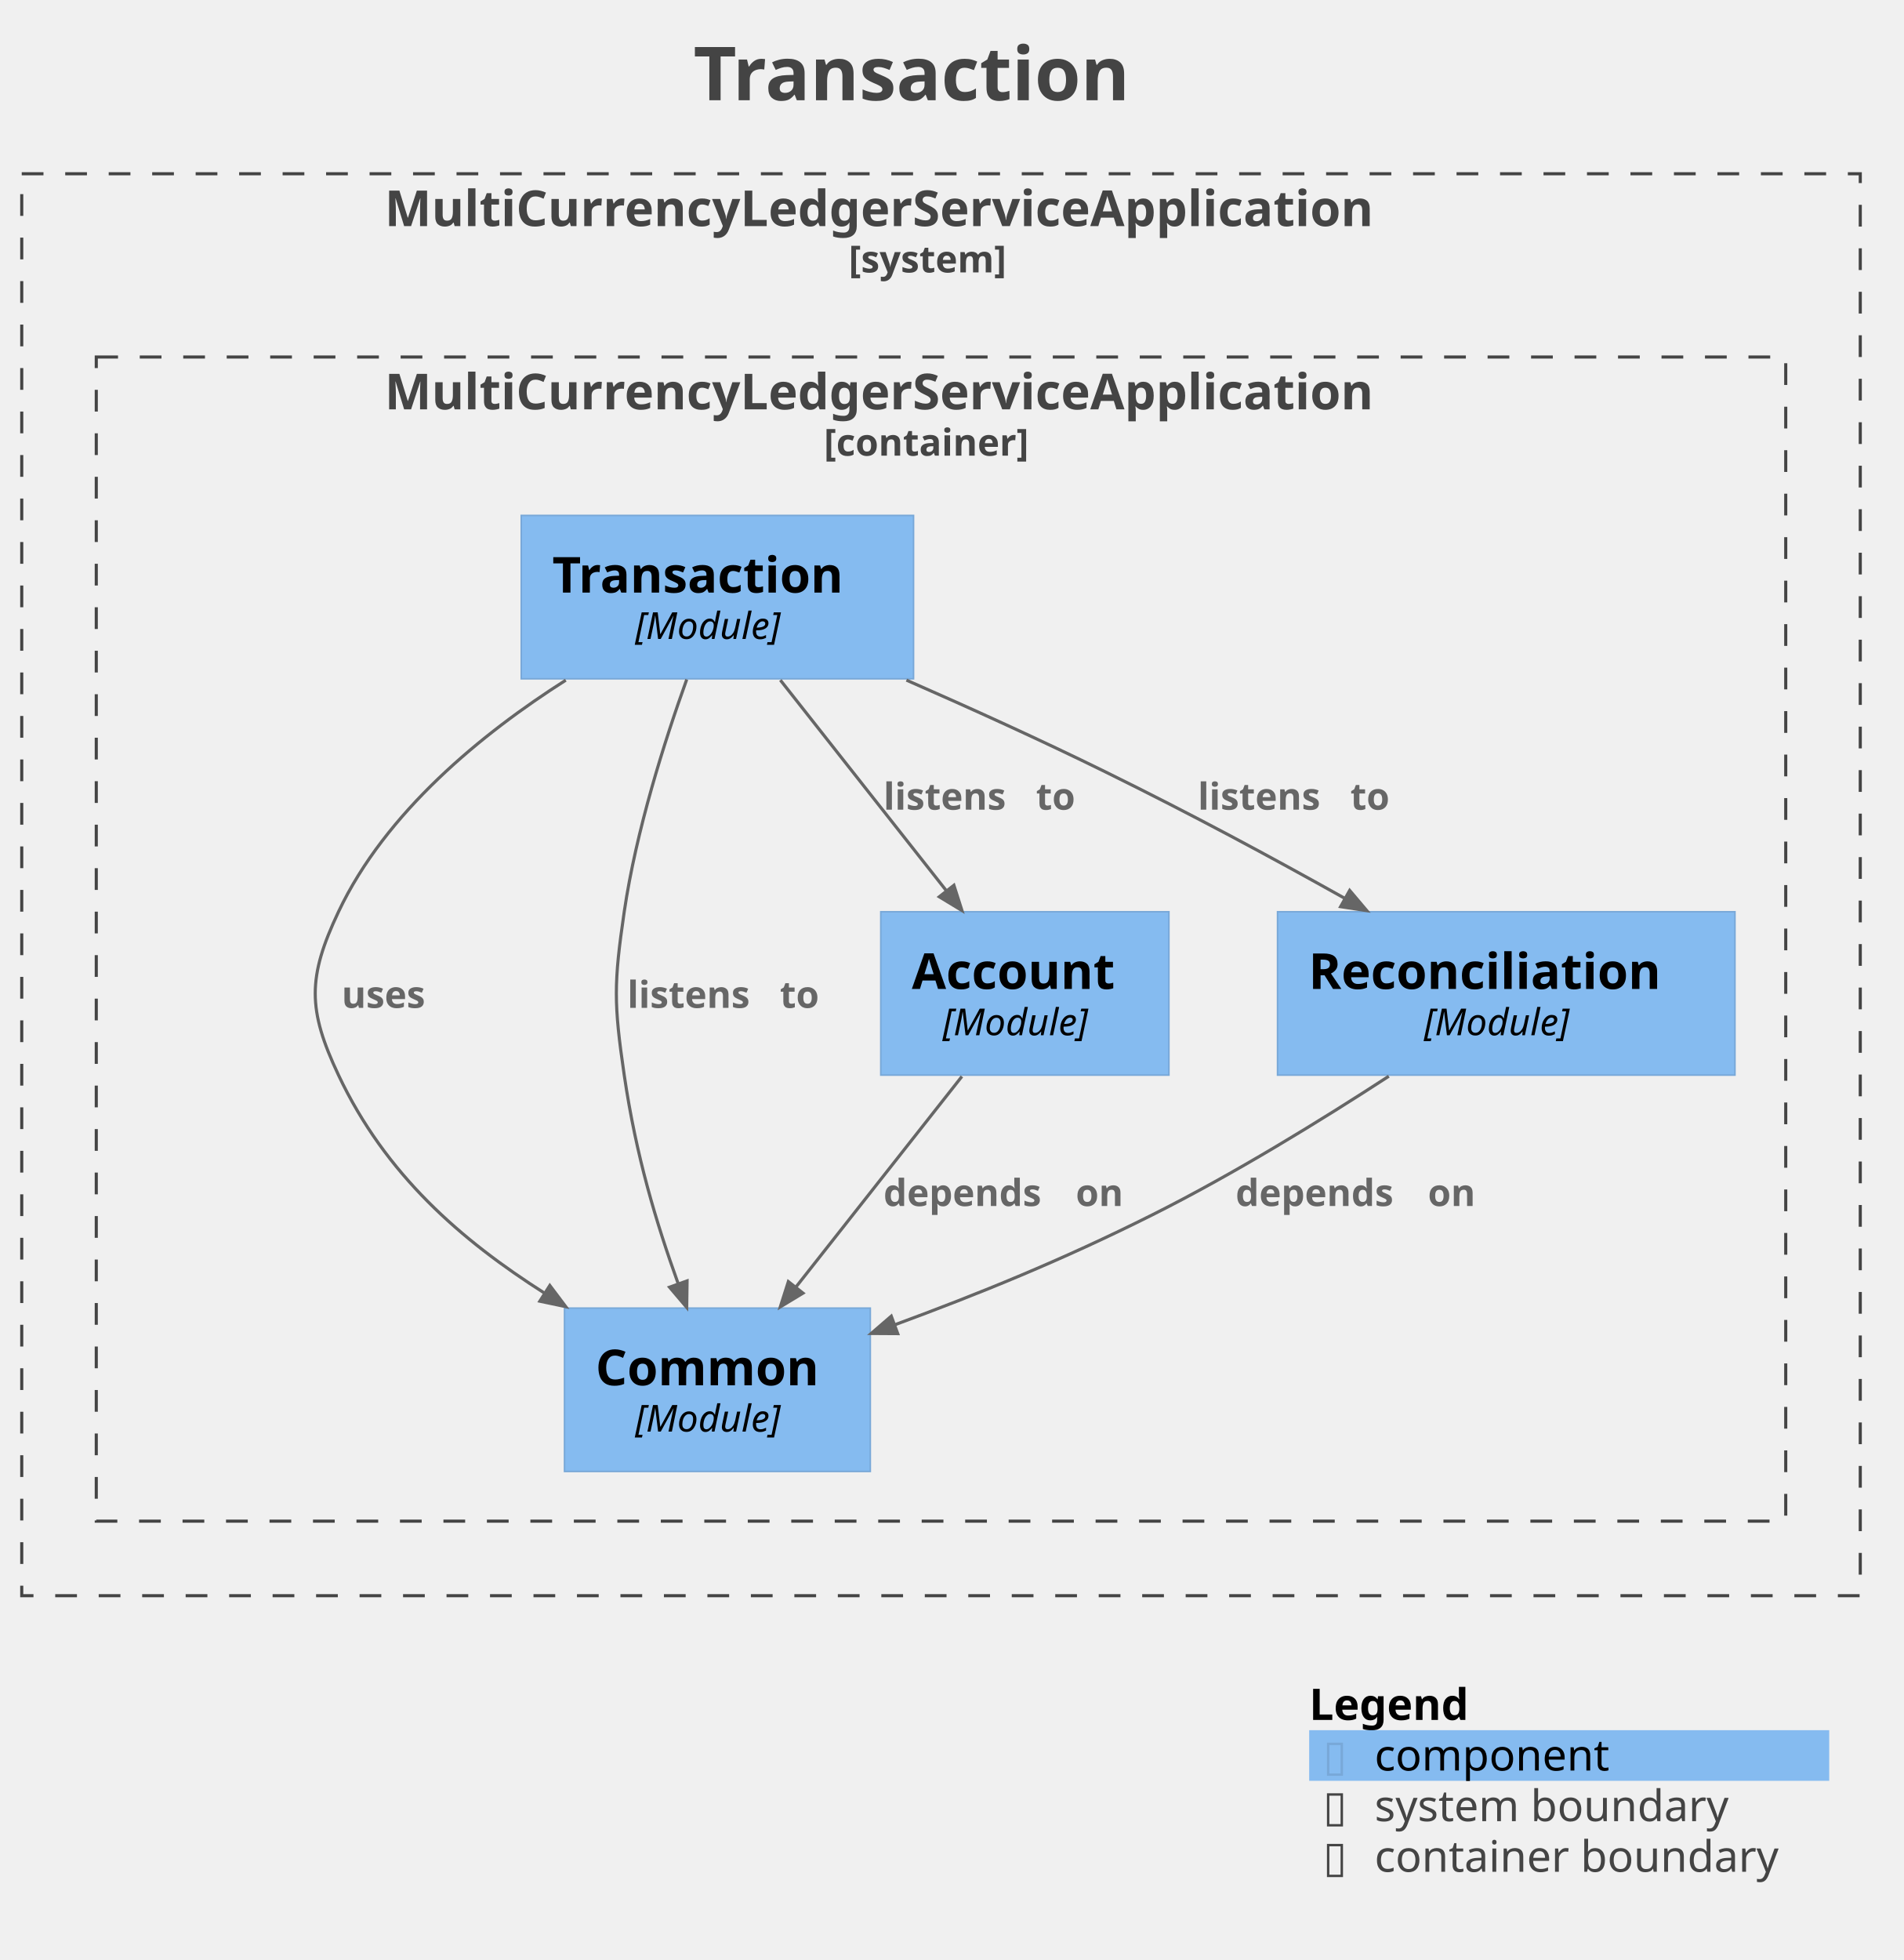
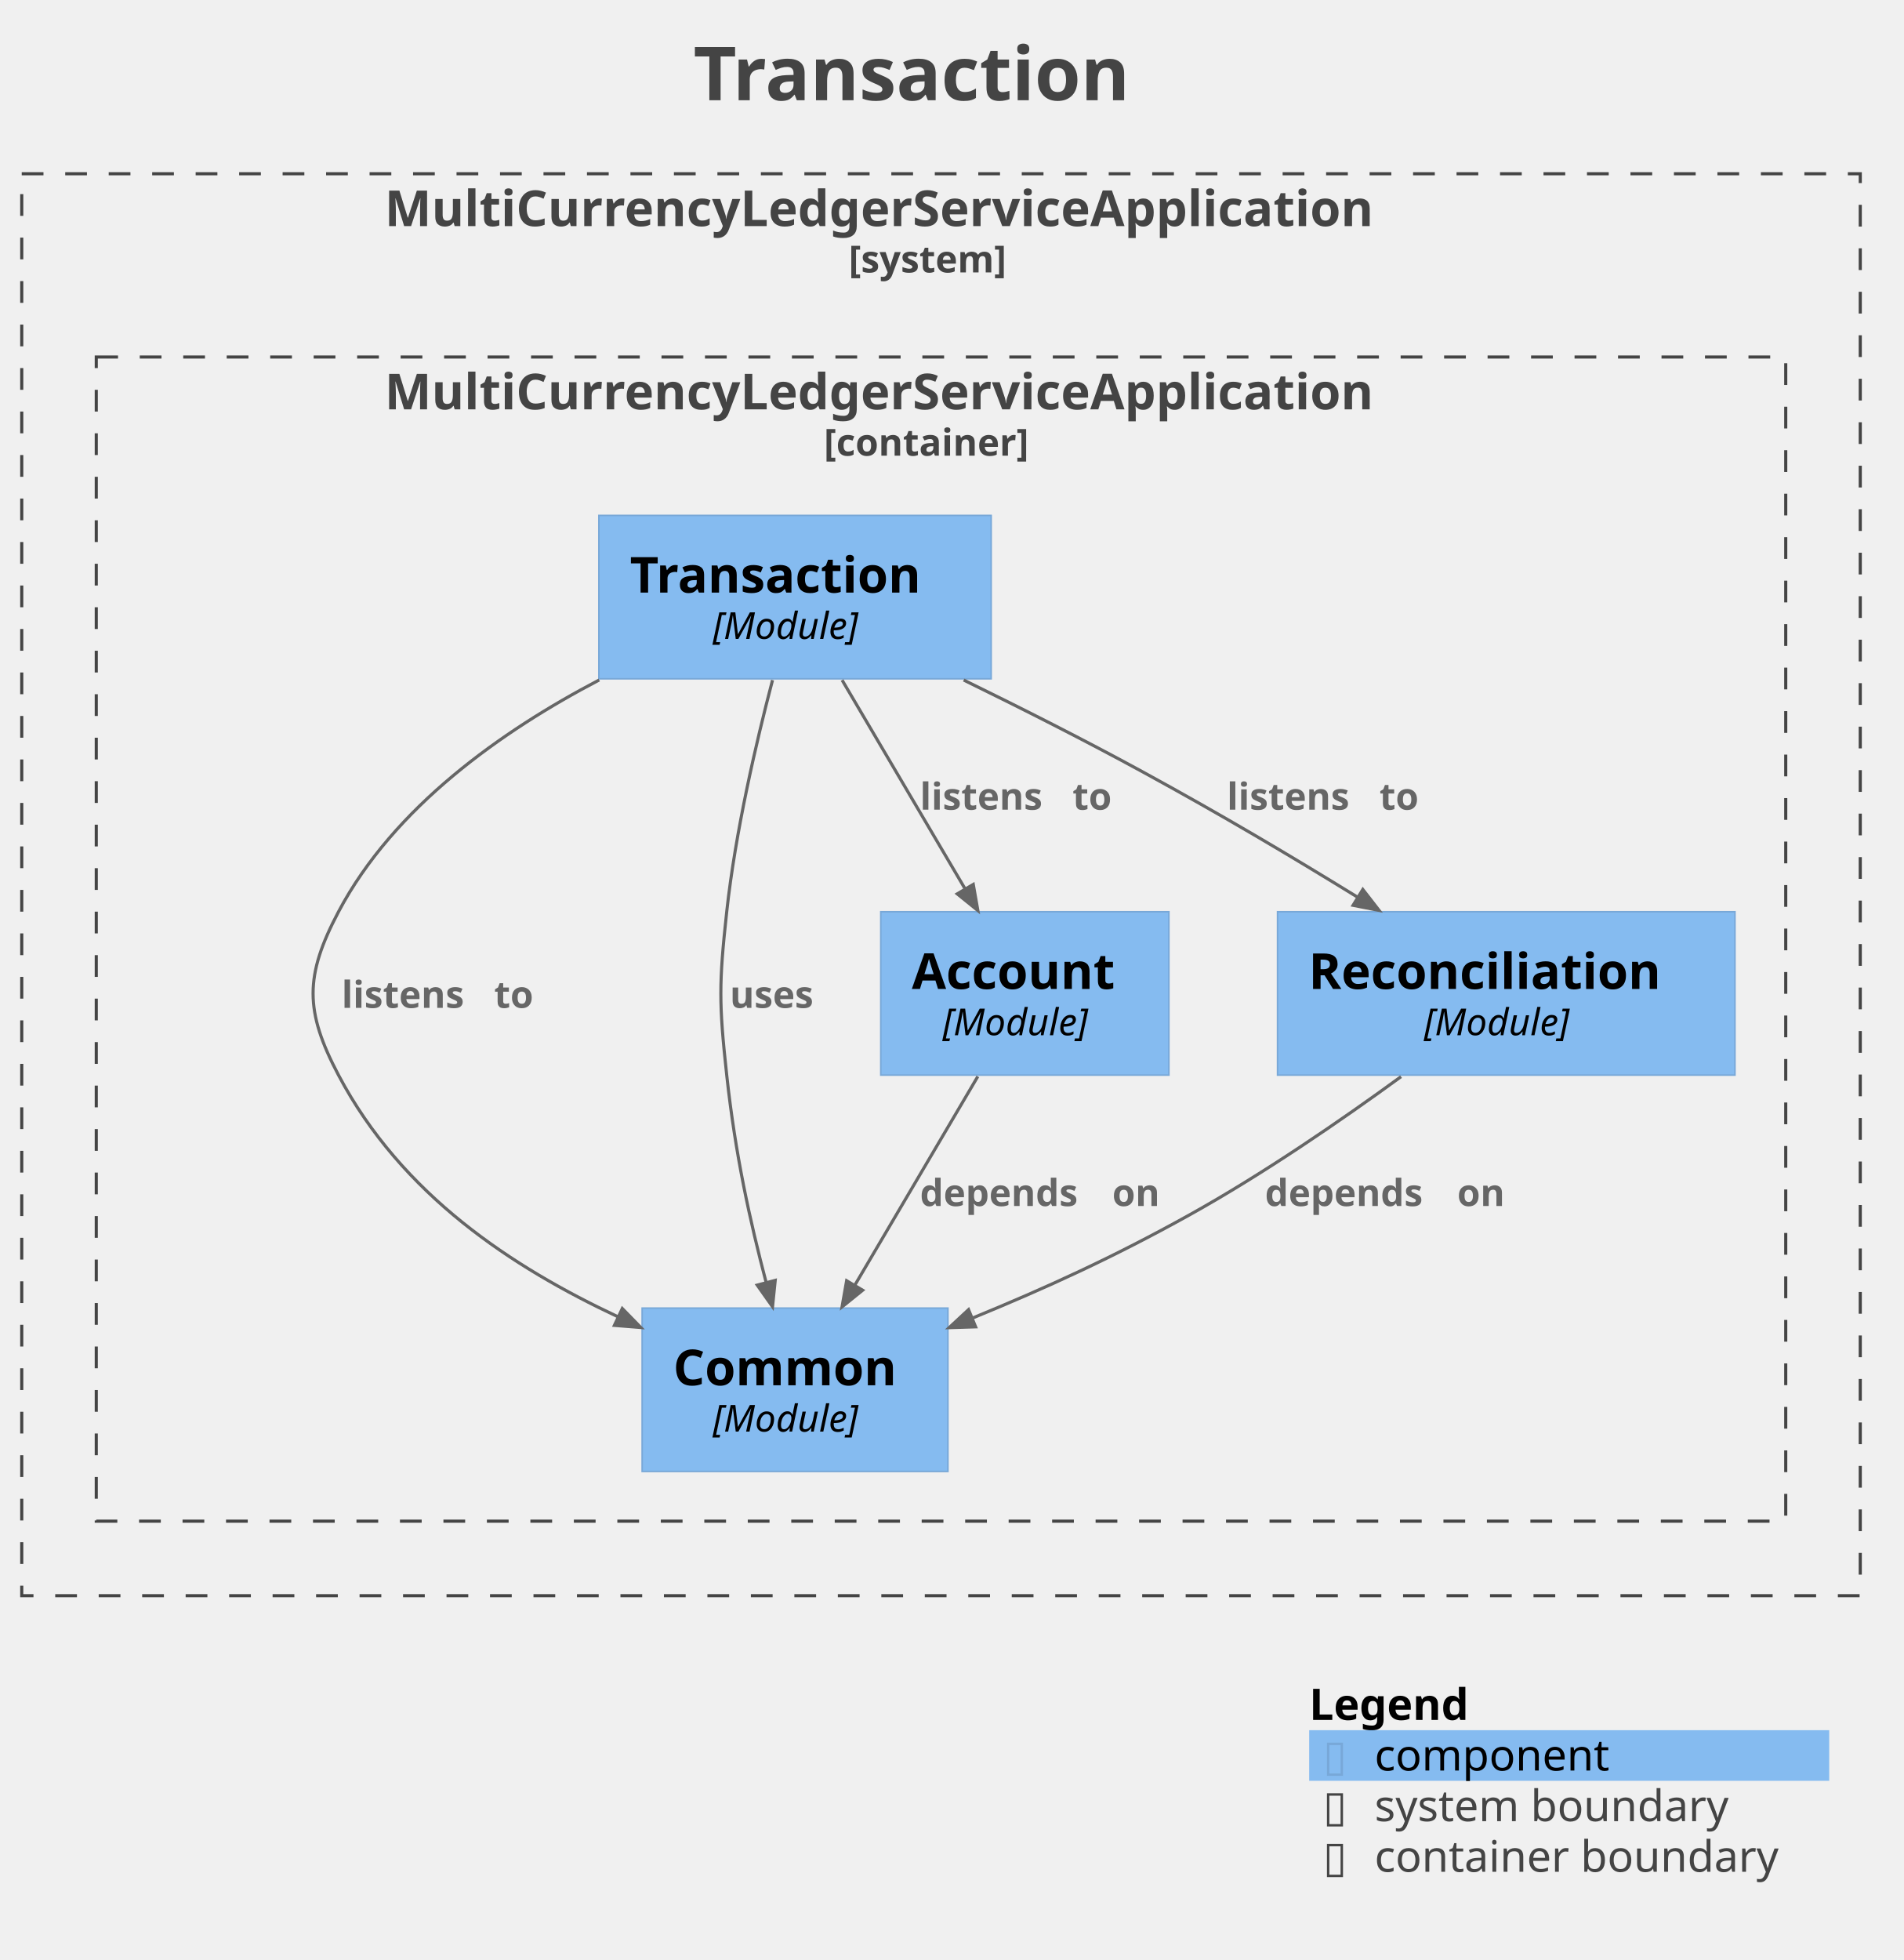
<svg xmlns="http://www.w3.org/2000/svg" contentStyleType="text/css" data-diagram-type="DESCRIPTION" height="631px" preserveAspectRatio="none" style="width:613px;height:631px;background:#FFFFFF;" version="1.1" viewBox="0 0 613 631" width="613px" zoomAndPan="magnify">
  <defs />
  <g>
    <g class="title" data-source-line="1">
      <text fill="#444444" font-family="sans-serif" font-size="24" font-weight="700" lengthAdjust="spacing" textLength="159.469" x="223.266" y="32.277">Transaction</text>
    </g>
    <g class="cluster" data-qualified-name="MultiCurrencyLedgerServiceApplication_boundary" data-source-line="1666" id="ent0001">
      <rect fill="none" height="457.78" style="stroke:#444444;stroke-width:1;stroke-dasharray:7,7;" width="592" x="7" y="55.938" />
      <text fill="#444444" font-family="sans-serif" font-size="16" font-weight="700" lengthAdjust="spacing" textLength="358.266" x="123.867" y="72.789">MultiCurrencyLedgerServiceApplication</text>
      <text fill="#444444" font-family="sans-serif" font-size="12" font-weight="700" lengthAdjust="spacing" textLength="59.455" x="273.272" y="87.701">[system]</text>
    </g>
    <g class="cluster" data-qualified-name="MultiCurrencyLedgerServiceApplication_boundary.MultiCurrencyLedgerServiceApplication.MultiCurrencyLedgerServiceApplication_boundary" data-source-line="1666" id="ent0002">
      <rect fill="none" height="374.78" style="stroke:#444444;stroke-width:1;stroke-dasharray:7,7;" width="544" x="31" y="114.938" />
      <text fill="#444444" font-family="sans-serif" font-size="16" font-weight="700" lengthAdjust="spacing" textLength="358.266" x="123.867" y="131.789">MultiCurrencyLedgerServiceApplication</text>
      <text fill="#444444" font-family="sans-serif" font-size="12" font-weight="700" lengthAdjust="spacing" textLength="75.416" x="265.292" y="146.701">[container]</text>
    </g>
    <g class="entity" data-qualified-name="MultiCurrencyLedgerServiceApplication_boundary.MultiCurrencyLedgerServiceApplication.MultiCurrencyLedgerServiceApplication_boundary.MultiCurrencyLedgerServiceApplication.MultiCurrencyLedgerServiceApplication.Common" data-source-line="78" id="ent0003">
-       <rect fill="#85BBF0" height="52.594" style="stroke:#78A8D8;stroke-width:0.5;" width="98.461" x="181.77" y="421.127" />
-       <text fill="#000000" font-family="sans-serif" font-size="16" font-weight="700" lengthAdjust="spacing" textLength="78.461" x="191.77" y="445.979">Common</text>
-       <text fill="#000000" font-family="sans-serif" font-size="12" font-style="italic" lengthAdjust="spacing" textLength="52.998" x="204.501" y="460.891">[Module]</text>
+       <rect fill="#85BBF0" height="52.594" style="stroke:#78A8D8;stroke-width:0.5;" width="98.461" x="206.77" y="421.127" />
+       <text fill="#000000" font-family="sans-serif" font-size="16" font-weight="700" lengthAdjust="spacing" textLength="78.461" x="216.77" y="445.979">Common</text>
+       <text fill="#000000" font-family="sans-serif" font-size="12" font-style="italic" lengthAdjust="spacing" textLength="52.998" x="229.501" y="460.891">[Module]</text>
    </g>
    <g class="entity" data-qualified-name="MultiCurrencyLedgerServiceApplication_boundary.MultiCurrencyLedgerServiceApplication.MultiCurrencyLedgerServiceApplication_boundary.MultiCurrencyLedgerServiceApplication.MultiCurrencyLedgerServiceApplication.Account" data-source-line="78" id="ent0004">
      <rect fill="#85BBF0" height="52.594" style="stroke:#78A8D8;stroke-width:0.5;" width="92.773" x="283.61" y="293.527" />
      <text fill="#000000" font-family="sans-serif" font-size="16" font-weight="700" lengthAdjust="spacing" textLength="72.773" x="293.61" y="318.379">Account</text>
      <text fill="#000000" font-family="sans-serif" font-size="12" font-style="italic" lengthAdjust="spacing" textLength="52.998" x="303.498" y="333.291">[Module]</text>
    </g>
    <g class="entity" data-qualified-name="MultiCurrencyLedgerServiceApplication_boundary.MultiCurrencyLedgerServiceApplication.MultiCurrencyLedgerServiceApplication_boundary.MultiCurrencyLedgerServiceApplication.MultiCurrencyLedgerServiceApplication.Reconciliation" data-source-line="78" id="ent0005">
      <rect fill="#85BBF0" height="52.594" style="stroke:#78A8D8;stroke-width:0.5;" width="147.289" x="411.36" y="293.527" />
      <text fill="#000000" font-family="sans-serif" font-size="16" font-weight="700" lengthAdjust="spacing" textLength="127.289" x="421.36" y="318.379">Reconciliation</text>
      <text fill="#000000" font-family="sans-serif" font-size="12" font-style="italic" lengthAdjust="spacing" textLength="52.998" x="458.505" y="333.291">[Module]</text>
    </g>
    <g class="entity" data-qualified-name="MultiCurrencyLedgerServiceApplication_boundary.MultiCurrencyLedgerServiceApplication.MultiCurrencyLedgerServiceApplication_boundary.MultiCurrencyLedgerServiceApplication.MultiCurrencyLedgerServiceApplication.Transaction" data-source-line="78" id="ent0006">
-       <rect fill="#85BBF0" height="52.594" style="stroke:#78A8D8;stroke-width:0.5;" width="126.312" x="167.84" y="165.938" />
-       <text fill="#000000" font-family="sans-serif" font-size="16" font-weight="700" lengthAdjust="spacing" textLength="106.312" x="177.84" y="190.789">Transaction</text>
-       <text fill="#000000" font-family="sans-serif" font-size="12" font-style="italic" lengthAdjust="spacing" textLength="52.998" x="204.497" y="205.701">[Module]</text>
+       <rect fill="#85BBF0" height="52.594" style="stroke:#78A8D8;stroke-width:0.5;" width="126.312" x="192.84" y="165.938" />
+       <text fill="#000000" font-family="sans-serif" font-size="16" font-weight="700" lengthAdjust="spacing" textLength="106.312" x="202.84" y="190.789">Transaction</text>
+       <text fill="#000000" font-family="sans-serif" font-size="12" font-style="italic" lengthAdjust="spacing" textLength="52.998" x="229.497" y="205.701">[Module]</text>
    </g>
-     <g class="link" data-entity-1="ent0006" data-entity-2="ent0004" data-link-type="dependency" data-source-line="1779" id="lnk7">
-       <path d="M251.27,218.947 C268.36,240.627 287.728,265.194 304.798,286.854" fill="none" id="MultiCurrencyLedgerServiceApplication.MultiCurrencyLedgerServiceApplication.Transaction-to-MultiCurrencyLedgerServiceApplication.MultiCurrencyLedgerServiceApplication.Account" style="stroke:#666666;stroke-width:1;" />
-       <polygon fill="#666666" points="309.75,293.137,307.154,284.997,302.442,288.711,309.75,293.137" style="stroke:#666666;stroke-width:1;stroke-linejoin:miter;stroke-miterlimit:10;" />
-       <text fill="#666666" font-family="sans-serif" font-size="12" font-weight="700" lengthAdjust="spacing" textLength="44.93" x="284.47" y="260.666">listens</text>
-       <text fill="#666666" font-family="sans-serif" font-size="12" font-weight="700" lengthAdjust="spacing" textLength="4.178" x="329.4" y="260.666"> </text>
-       <text fill="#666666" font-family="sans-serif" font-size="12" font-weight="700" lengthAdjust="spacing" textLength="13.98" x="333.577" y="260.666">to</text>
+     <g class="link" data-entity-1="ent0006" data-entity-2="ent0003" data-link-type="dependency" data-source-line="1779" id="lnk7">
+       <path d="M192.95,218.907 C161.66,235.268 126.82,259.798 109,293.527 C98.08,314.197 98.08,325.457 109,346.127 C129.42,384.777 164.938,407.949 199.098,423.979" fill="none" id="MultiCurrencyLedgerServiceApplication.MultiCurrencyLedgerServiceApplication.Transaction-to-MultiCurrencyLedgerServiceApplication.MultiCurrencyLedgerServiceApplication.Common" style="stroke:#666666;stroke-width:1;" />
+       <polygon fill="#666666" points="206.34,427.377,200.372,421.263,197.823,426.695,206.34,427.377" style="stroke:#666666;stroke-width:1;stroke-linejoin:miter;stroke-miterlimit:10;" />
+       <text fill="#666666" font-family="sans-serif" font-size="12" font-weight="700" lengthAdjust="spacing" textLength="44.93" x="110" y="324.466">listens</text>
+       <text fill="#666666" font-family="sans-serif" font-size="12" font-weight="700" lengthAdjust="spacing" textLength="4.178" x="154.93" y="324.466"> </text>
+       <text fill="#666666" font-family="sans-serif" font-size="12" font-weight="700" lengthAdjust="spacing" textLength="13.98" x="159.107" y="324.466">to</text>
    </g>
-     <g class="link" data-entity-1="ent0006" data-entity-2="ent0005" data-link-type="dependency" data-source-line="1779" id="lnk8">
-       <path d="M291.87,218.958 C312.4,227.958 335.35,238.357 356,248.528 C384.37,262.507 408.536,275.535 433.126,289.275" fill="none" id="MultiCurrencyLedgerServiceApplication.MultiCurrencyLedgerServiceApplication.Transaction-to-MultiCurrencyLedgerServiceApplication.MultiCurrencyLedgerServiceApplication.Reconciliation" style="stroke:#666666;stroke-width:1;" />
-       <polygon fill="#666666" points="440.11,293.178,434.59,286.656,431.663,291.894,440.11,293.178" style="stroke:#666666;stroke-width:1;stroke-linejoin:miter;stroke-miterlimit:10;" />
-       <text fill="#666666" font-family="sans-serif" font-size="12" font-weight="700" lengthAdjust="spacing" textLength="44.93" x="385.69" y="260.666">listens</text>
-       <text fill="#666666" font-family="sans-serif" font-size="12" font-weight="700" lengthAdjust="spacing" textLength="4.178" x="430.62" y="260.666"> </text>
-       <text fill="#666666" font-family="sans-serif" font-size="12" font-weight="700" lengthAdjust="spacing" textLength="13.98" x="434.797" y="260.666">to</text>
+     <g class="link" data-entity-1="ent0006" data-entity-2="ent0003" data-link-type="dependency" data-source-line="1779" id="lnk10">
+       <path d="M248.75,218.958 C243.47,239.067 236.79,267.827 234,293.527 C231.48,316.767 231.48,322.887 234,346.127 C236.79,371.817 241.438,392.85 246.718,412.96" fill="none" id="MultiCurrencyLedgerServiceApplication.MultiCurrencyLedgerServiceApplication.Transaction-to-MultiCurrencyLedgerServiceApplication.MultiCurrencyLedgerServiceApplication.Common-1" style="stroke:#666666;stroke-width:1;" />
+       <polygon fill="#666666" points="248.75,420.697,249.62,412.198,243.817,413.722,248.75,420.697" style="stroke:#666666;stroke-width:1;stroke-linejoin:miter;stroke-miterlimit:10;" />
+       <text fill="#666666" font-family="sans-serif" font-size="12" font-weight="700" lengthAdjust="spacing" textLength="30.967" x="235" y="324.466">uses</text>
    </g>
-     <g class="link" data-entity-1="ent0006" data-entity-2="ent0003" data-link-type="dependency" data-source-line="1779" id="lnk9">
-       <path d="M182.18,218.977 C155.21,236.137 124.17,261.428 109,293.527 C99.01,314.668 99.01,324.988 109,346.127 C124.17,378.228 148.459,399.225 175.429,416.375" fill="none" id="MultiCurrencyLedgerServiceApplication.MultiCurrencyLedgerServiceApplication.Transaction-to-MultiCurrencyLedgerServiceApplication.MultiCurrencyLedgerServiceApplication.Common" style="stroke:#666666;stroke-width:1;" />
-       <polygon fill="#666666" points="182.18,420.668,177.039,413.843,173.82,418.906,182.18,420.668" style="stroke:#666666;stroke-width:1;stroke-linejoin:miter;stroke-miterlimit:10;" />
-       <text fill="#666666" font-family="sans-serif" font-size="12" font-weight="700" lengthAdjust="spacing" textLength="30.967" x="110" y="324.466">uses</text>
+     <g class="link" data-entity-1="ent0006" data-entity-2="ent0004" data-link-type="dependency" data-source-line="1779" id="lnk8">
+       <path d="M271.15,218.947 C283.92,240.627 298.037,264.586 310.807,286.246" fill="none" id="MultiCurrencyLedgerServiceApplication.MultiCurrencyLedgerServiceApplication.Transaction-to-MultiCurrencyLedgerServiceApplication.MultiCurrencyLedgerServiceApplication.Account" style="stroke:#666666;stroke-width:1;" />
+       <polygon fill="#666666" points="314.87,293.137,313.391,284.722,308.223,287.77,314.87,293.137" style="stroke:#666666;stroke-width:1;stroke-linejoin:miter;stroke-miterlimit:10;" />
+       <text fill="#666666" font-family="sans-serif" font-size="12" font-weight="700" lengthAdjust="spacing" textLength="44.93" x="296.22" y="260.666">listens</text>
+       <text fill="#666666" font-family="sans-serif" font-size="12" font-weight="700" lengthAdjust="spacing" textLength="4.178" x="341.15" y="260.666"> </text>
+       <text fill="#666666" font-family="sans-serif" font-size="12" font-weight="700" lengthAdjust="spacing" textLength="13.98" x="345.327" y="260.666">to</text>
    </g>
-     <g class="link" data-entity-1="ent0006" data-entity-2="ent0003" data-link-type="dependency" data-source-line="1779" id="lnk12">
-       <path d="M221.12,218.748 C213.93,238.738 204.82,267.457 201,293.527 C197.62,316.658 197.62,322.998 201,346.127 C204.82,372.197 211.222,393.39 218.412,413.38" fill="none" id="MultiCurrencyLedgerServiceApplication.MultiCurrencyLedgerServiceApplication.Transaction-to-MultiCurrencyLedgerServiceApplication.MultiCurrencyLedgerServiceApplication.Common-1" style="stroke:#666666;stroke-width:1;" />
-       <polygon fill="#666666" points="221.12,420.908,221.235,412.364,215.589,414.395,221.12,420.908" style="stroke:#666666;stroke-width:1;stroke-linejoin:miter;stroke-miterlimit:10;" />
-       <text fill="#666666" font-family="sans-serif" font-size="12" font-weight="700" lengthAdjust="spacing" textLength="44.93" x="202" y="324.466">listens</text>
-       <text fill="#666666" font-family="sans-serif" font-size="12" font-weight="700" lengthAdjust="spacing" textLength="4.178" x="246.93" y="324.466"> </text>
-       <text fill="#666666" font-family="sans-serif" font-size="12" font-weight="700" lengthAdjust="spacing" textLength="13.98" x="251.107" y="324.466">to</text>
-     </g>
-     <g class="link" data-entity-1="ent0005" data-entity-2="ent0003" data-link-type="dependency" data-source-line="1779" id="lnk10">
-       <path d="M447.19,346.478 C425.44,360.627 397.3,377.947 371,391.127 C341.79,405.757 315.237,416.513 288.027,426.533" fill="none" id="MultiCurrencyLedgerServiceApplication.MultiCurrencyLedgerServiceApplication.Reconciliation-to-MultiCurrencyLedgerServiceApplication.MultiCurrencyLedgerServiceApplication.Common" style="stroke:#666666;stroke-width:1;" />
-       <polygon fill="#666666" points="280.52,429.298,289.064,429.348,286.99,423.718,280.52,429.298" style="stroke:#666666;stroke-width:1;stroke-linejoin:miter;stroke-miterlimit:10;" />
-       <text fill="#666666" font-family="sans-serif" font-size="12" font-weight="700" lengthAdjust="spacing" textLength="57.732" x="397.85" y="388.266">depends</text>
-       <text fill="#666666" font-family="sans-serif" font-size="12" font-weight="700" lengthAdjust="spacing" textLength="4.178" x="455.582" y="388.266"> </text>
-       <text fill="#666666" font-family="sans-serif" font-size="12" font-weight="700" lengthAdjust="spacing" textLength="16.787" x="459.76" y="388.266">on</text>
+     <g class="link" data-entity-1="ent0006" data-entity-2="ent0005" data-link-type="dependency" data-source-line="1779" id="lnk9">
+       <path d="M310.3,218.928 C328.78,227.958 349.44,238.398 368,248.528 C393.69,262.558 415.007,275.214 437.247,288.904" fill="none" id="MultiCurrencyLedgerServiceApplication.MultiCurrencyLedgerServiceApplication.Transaction-to-MultiCurrencyLedgerServiceApplication.MultiCurrencyLedgerServiceApplication.Reconciliation" style="stroke:#666666;stroke-width:1;" />
+       <polygon fill="#666666" points="444.06,293.098,438.82,286.349,435.675,291.459,444.06,293.098" style="stroke:#666666;stroke-width:1;stroke-linejoin:miter;stroke-miterlimit:10;" />
+       <text fill="#666666" font-family="sans-serif" font-size="12" font-weight="700" lengthAdjust="spacing" textLength="44.93" x="395.06" y="260.666">listens</text>
+       <text fill="#666666" font-family="sans-serif" font-size="12" font-weight="700" lengthAdjust="spacing" textLength="4.178" x="439.99" y="260.666"> </text>
+       <text fill="#666666" font-family="sans-serif" font-size="12" font-weight="700" lengthAdjust="spacing" textLength="13.98" x="444.167" y="260.666">to</text>
    </g>
    <g class="link" data-entity-1="ent0004" data-entity-2="ent0003" data-link-type="dependency" data-source-line="1779" id="lnk11">
-       <path d="M309.73,346.548 C292.64,368.217 273.272,392.794 256.202,414.454" fill="none" id="MultiCurrencyLedgerServiceApplication.MultiCurrencyLedgerServiceApplication.Account-to-MultiCurrencyLedgerServiceApplication.MultiCurrencyLedgerServiceApplication.Common" style="stroke:#666666;stroke-width:1;" />
-       <polygon fill="#666666" points="251.25,420.738,258.558,416.311,253.846,412.597,251.25,420.738" style="stroke:#666666;stroke-width:1;stroke-linejoin:miter;stroke-miterlimit:10;" />
-       <text fill="#666666" font-family="sans-serif" font-size="12" font-weight="700" lengthAdjust="spacing" textLength="57.732" x="284.47" y="388.266">depends</text>
-       <text fill="#666666" font-family="sans-serif" font-size="12" font-weight="700" lengthAdjust="spacing" textLength="4.178" x="342.202" y="388.266"> </text>
-       <text fill="#666666" font-family="sans-serif" font-size="12" font-weight="700" lengthAdjust="spacing" textLength="16.787" x="346.38" y="388.266">on</text>
+       <path d="M314.85,346.548 C302.08,368.217 287.963,392.186 275.193,413.846" fill="none" id="MultiCurrencyLedgerServiceApplication.MultiCurrencyLedgerServiceApplication.Account-to-MultiCurrencyLedgerServiceApplication.MultiCurrencyLedgerServiceApplication.Common" style="stroke:#666666;stroke-width:1;" />
+       <polygon fill="#666666" points="271.13,420.738,277.777,415.37,272.609,412.322,271.13,420.738" style="stroke:#666666;stroke-width:1;stroke-linejoin:miter;stroke-miterlimit:10;" />
+       <text fill="#666666" font-family="sans-serif" font-size="12" font-weight="700" lengthAdjust="spacing" textLength="57.732" x="296.22" y="388.266">depends</text>
+       <text fill="#666666" font-family="sans-serif" font-size="12" font-weight="700" lengthAdjust="spacing" textLength="4.178" x="353.952" y="388.266"> </text>
+       <text fill="#666666" font-family="sans-serif" font-size="12" font-weight="700" lengthAdjust="spacing" textLength="16.787" x="358.13" y="388.266">on</text>
+     </g>
+     <g class="link" data-entity-1="ent0005" data-entity-2="ent0003" data-link-type="dependency" data-source-line="1779" id="lnk12">
+       <path d="M451.13,346.618 C431.77,360.728 406.69,377.967 383,391.127 C358.3,404.848 336.921,414.581 313.011,424.391" fill="none" id="MultiCurrencyLedgerServiceApplication.MultiCurrencyLedgerServiceApplication.Reconciliation-to-MultiCurrencyLedgerServiceApplication.MultiCurrencyLedgerServiceApplication.Common" style="stroke:#666666;stroke-width:1;" />
+       <polygon fill="#666666" points="305.61,427.428,314.15,427.166,311.873,421.615,305.61,427.428" style="stroke:#666666;stroke-width:1;stroke-linejoin:miter;stroke-miterlimit:10;" />
+       <text fill="#666666" font-family="sans-serif" font-size="12" font-weight="700" lengthAdjust="spacing" textLength="57.732" x="407.3" y="388.266">depends</text>
+       <text fill="#666666" font-family="sans-serif" font-size="12" font-weight="700" lengthAdjust="spacing" textLength="4.178" x="465.032" y="388.266"> </text>
+       <text fill="#666666" font-family="sans-serif" font-size="12" font-weight="700" lengthAdjust="spacing" textLength="16.787" x="469.21" y="388.266">on</text>
    </g>
    <g class="legend" data-source-line="1576">
      <rect fill="none" height="16.297" style="stroke:none;stroke-width:1;" width="167.446" x="421.554" y="540.717" />
      <text fill="#000000" font-family="sans-serif" font-size="14" font-weight="700" lengthAdjust="spacing" textLength="57.921" x="421.554" y="553.713">Legend</text>
      <text fill="#FFFFFF" font-family="sans-serif" font-size="14" lengthAdjust="spacing" textLength="4.45" x="484.349" y="553.713"> </text>
      <rect fill="#85BBF0" height="16.297" style="stroke:none;stroke-width:1;" width="167.446" x="421.554" y="557.014" />
      <text fill="#78A8D8" font-family="sans-serif" font-size="14" lengthAdjust="spacing" textLength="7.704" x="426.004" y="570.01">▯</text>
      <text fill="#FFFFFF" font-family="sans-serif" font-size="14" lengthAdjust="spacing" textLength="4.45" x="433.708" y="570.01"> </text>
      <text fill="#000000" font-family="sans-serif" font-size="14" lengthAdjust="spacing" textLength="79.201" x="442.608" y="570.01">component</text>
      <text fill="#FFFFFF" font-family="sans-serif" font-size="14" lengthAdjust="spacing" textLength="4.45" x="526.26" y="570.01"> </text>
      <rect fill="none" height="16.297" style="stroke:none;stroke-width:1;" width="167.446" x="421.554" y="573.311" />
      <text fill="#444444" font-family="sans-serif" font-size="14" lengthAdjust="spacing" textLength="7.704" x="426.004" y="586.306">▯</text>
      <text fill="#FFFFFF" font-family="sans-serif" font-size="14" lengthAdjust="spacing" textLength="4.45" x="433.708" y="586.306"> </text>
      <text fill="#444444" font-family="sans-serif" font-size="14" lengthAdjust="spacing" textLength="121.769" x="442.608" y="586.306">system boundary</text>
      <text fill="#FFFFFF" font-family="sans-serif" font-size="14" lengthAdjust="spacing" textLength="4.45" x="568.827" y="586.306"> </text>
      <rect fill="none" height="16.297" style="stroke:none;stroke-width:1;" width="167.446" x="421.554" y="589.608" />
      <text fill="#444444" font-family="sans-serif" font-size="14" lengthAdjust="spacing" textLength="7.704" x="426.004" y="602.603">▯</text>
      <text fill="#FFFFFF" font-family="sans-serif" font-size="14" lengthAdjust="spacing" textLength="4.45" x="433.708" y="602.603"> </text>
      <text fill="#444444" font-family="sans-serif" font-size="14" lengthAdjust="spacing" textLength="137.491" x="442.608" y="602.603">container boundary</text>
      <text fill="#FFFFFF" font-family="sans-serif" font-size="14" lengthAdjust="spacing" textLength="4.45" x="584.55" y="602.603"> </text>
      <line style="stroke:none;stroke-width:1;" x1="421.554" x2="589" y1="540.717" y2="540.717" />
      <line style="stroke:none;stroke-width:1;" x1="421.554" x2="589" y1="557.014" y2="557.014" />
      <line style="stroke:none;stroke-width:1;" x1="421.554" x2="589" y1="573.311" y2="573.311" />
      <line style="stroke:none;stroke-width:1;" x1="421.554" x2="589" y1="589.608" y2="589.608" />
      <line style="stroke:none;stroke-width:1;" x1="421.554" x2="589" y1="605.905" y2="605.905" />
      <line style="stroke:none;stroke-width:1;" x1="421.554" x2="421.554" y1="540.717" y2="605.905" />
      <line style="stroke:none;stroke-width:1;" x1="589" x2="589" y1="540.717" y2="605.905" />
    </g>
  </g>
</svg>
